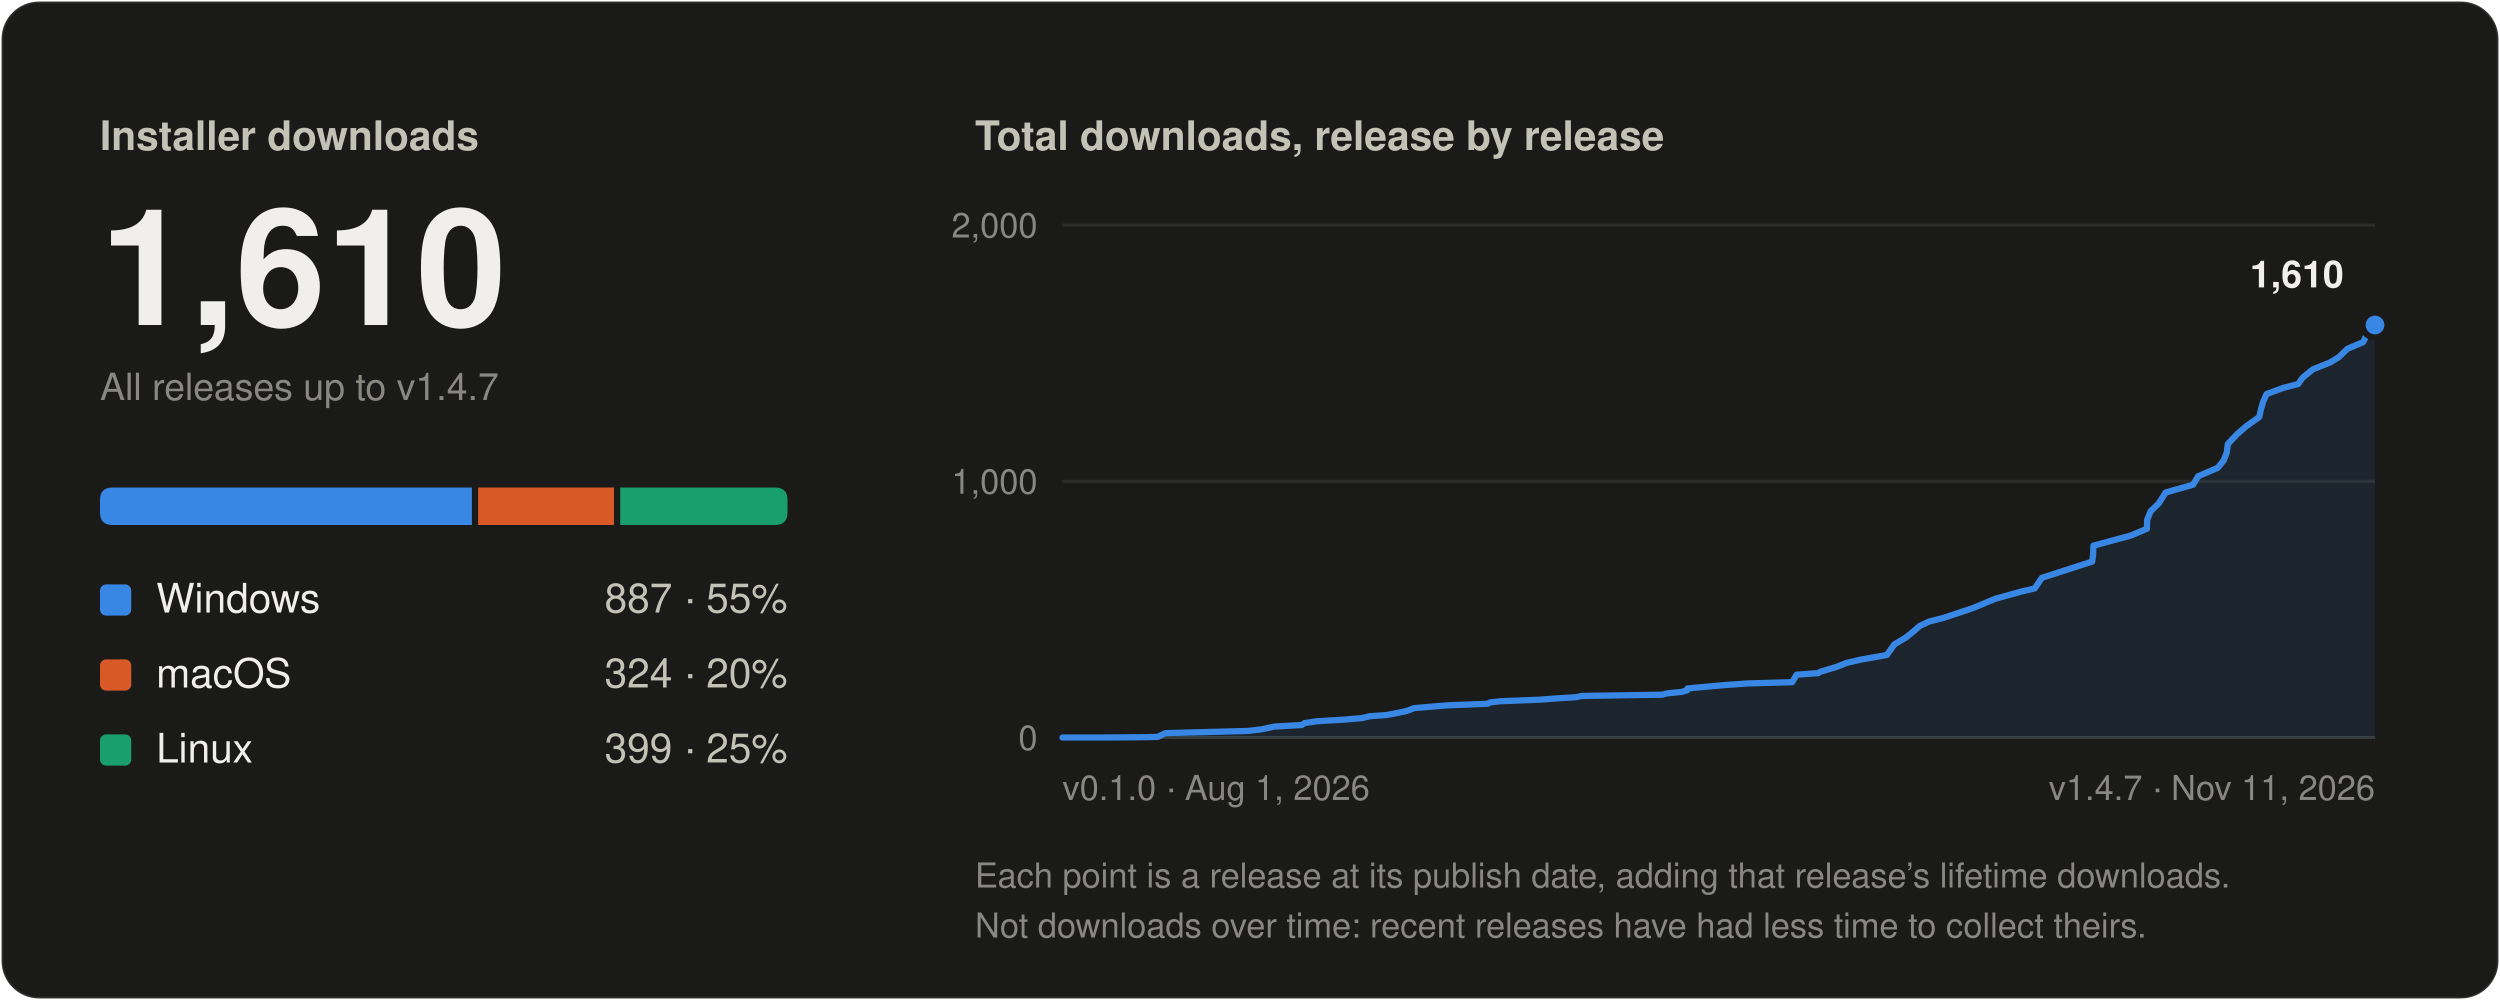
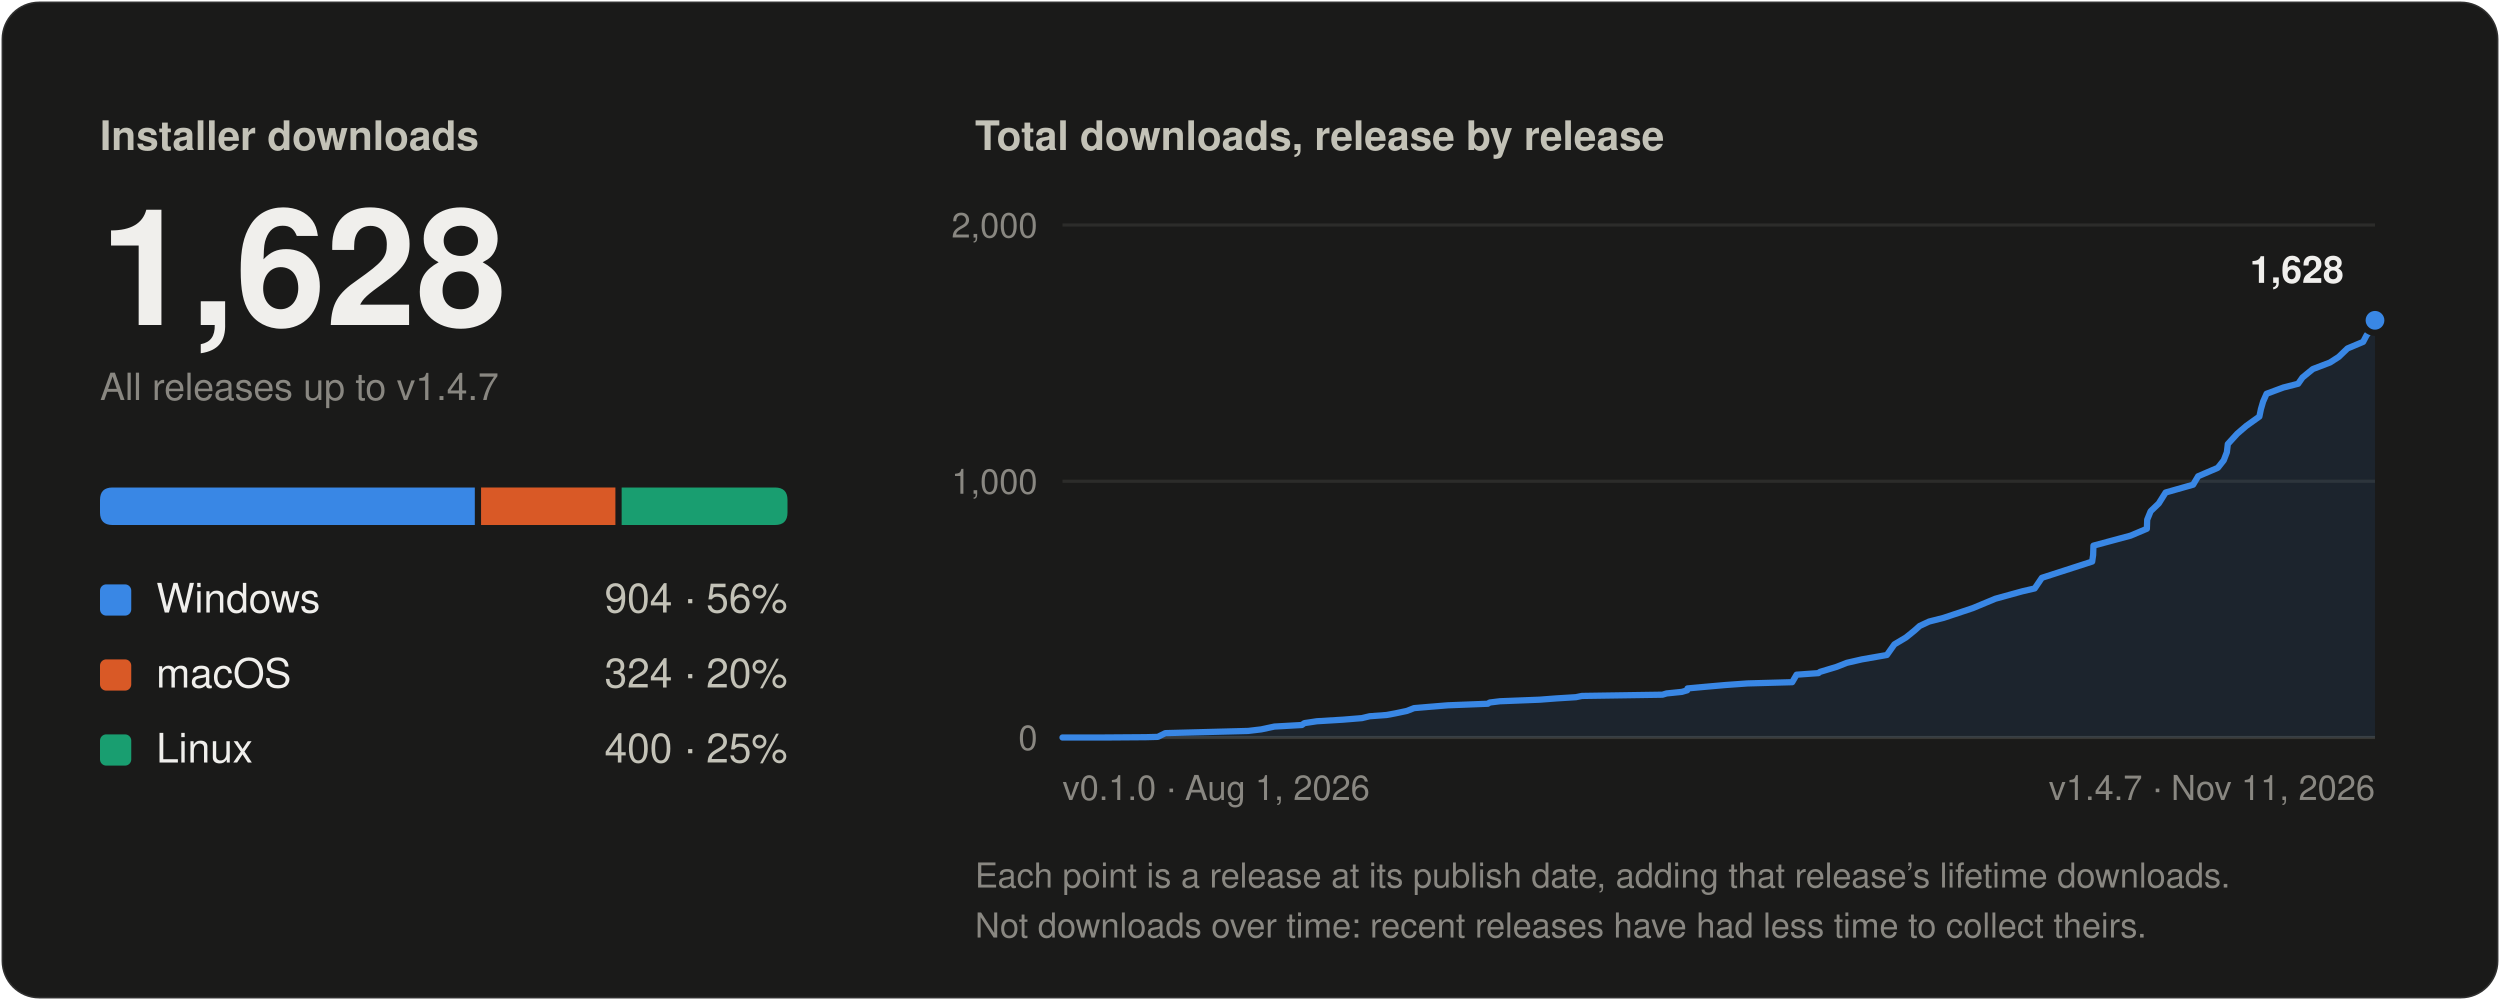
<svg xmlns="http://www.w3.org/2000/svg" width="800" height="320" viewBox="0 0 800 320" role="img" font-family="system-ui, -apple-system, &quot;Segoe UI&quot;, Helvetica, Arial, sans-serif">
  <rect x="0.5" y="0.5" width="799" height="319" rx="12" fill="#1a1a19" stroke="rgba(255,255,255,0.10)" />
  <text x="32" y="48" font-size="13" font-weight="600" fill="#c3c2b7" text-anchor="start">Installer downloads</text>
-   <text x="32" y="104" font-size="52" font-weight="700" fill="#f0efec" text-anchor="start">1,610</text>
+   <text x="32" y="104" font-size="52" font-weight="700" fill="#f0efec" text-anchor="start">1,628</text>
  <text x="32" y="128" font-size="12" font-weight="400" fill="#898781" text-anchor="start">All releases up to v1.4.7</text>
-   <path d="M36,156 H151.001 Q151.001,156 151.001,156 V168 Q151.001,168 151.001,168 H36 Q32,168 32,164 V160 Q32,156 36,156 Z" fill="#3987e5" />
-   <path d="M153.001,156 H196.47 Q196.47,156 196.47,156 V168 Q196.47,168 196.47,168 H153.001 Q153.001,168 153.001,168 V156 Q153.001,156 153.001,156 Z" fill="#d95926" />
-   <path d="M198.47,156 H248 Q252,156 252,160 V164 Q252,168 248,168 H198.47 Q198.47,168 198.47,168 V156 Q198.47,156 198.47,156 Z" fill="#199e70" />
+   <path d="M36,156 H151.941 Q151.941,156 151.941,156 V168 Q151.941,168 151.941,168 H36 Q32,168 32,164 V160 Q32,156 36,156 Z" fill="#3987e5" />
+   <path d="M153.941,156 H196.929 Q196.929,156 196.929,156 V168 Q196.929,168 196.929,168 H153.941 Q153.941,168 153.941,168 V156 Q153.941,156 153.941,156 Z" fill="#d95926" />
+   <path d="M198.929,156 H248 Q252,156 252,160 V164 Q252,168 248,168 H198.929 Q198.929,168 198.929,168 V156 Q198.929,156 198.929,156 Z" fill="#199e70" />
  <rect x="32" y="187" width="10" height="10" rx="2" fill="#3987e5" />
  <text x="50" y="196" font-size="13" font-weight="400" fill="#f0efec" text-anchor="start">Windows</text>
-   <text x="252" y="196" font-size="13" font-weight="400" fill="#c3c2b7" text-anchor="end">887 · 55%</text>
+   <text x="252" y="196" font-size="13" font-weight="400" fill="#c3c2b7" text-anchor="end">904 · 56%</text>
  <rect x="32" y="211" width="10" height="10" rx="2" fill="#d95926" />
  <text x="50" y="220" font-size="13" font-weight="400" fill="#f0efec" text-anchor="start">macOS</text>
  <text x="252" y="220" font-size="13" font-weight="400" fill="#c3c2b7" text-anchor="end">324 · 20%</text>
  <rect x="32" y="235" width="10" height="10" rx="2" fill="#199e70" />
  <text x="50" y="244" font-size="13" font-weight="400" fill="#f0efec" text-anchor="start">Linux</text>
-   <text x="252" y="244" font-size="13" font-weight="400" fill="#c3c2b7" text-anchor="end">399 · 25%</text>
+   <text x="252" y="244" font-size="13" font-weight="400" fill="#c3c2b7" text-anchor="end">400 · 25%</text>
  <text x="312" y="48" font-size="13" font-weight="600" fill="#c3c2b7" text-anchor="start">Total downloads, release by release</text>
  <line x1="340" x2="760" y1="236" y2="236" stroke="#383835" stroke-width="1" />
  <text x="332" y="240" font-size="11" font-weight="400" fill="#898781" text-anchor="end">0</text>
  <line x1="340" x2="760" y1="154" y2="154" stroke="#2c2c2a" stroke-width="1" />
  <text x="332" y="158" font-size="11" font-weight="400" fill="#898781" text-anchor="end">1,000</text>
  <line x1="340" x2="760" y1="72" y2="72" stroke="#2c2c2a" stroke-width="1" />
  <text x="332" y="76" font-size="11" font-weight="400" fill="#898781" text-anchor="end">2,000</text>
-   <path d="M340.0,236.0 L340.0,236.0 L344.2,236.0 L352.7,236.0 L353.2,236.0 L366.7,235.9 L370.5,235.8 L372.9,234.6 L399.4,233.9 L403.6,233.4 L407.8,232.5 L416.6,232.0 L417.4,231.4 L421.4,230.8 L429.7,230.3 L435.8,229.8 L438.3,229.2 L443.7,228.8 L446.4,228.3 L450.2,227.5 L452.5,226.6 L457.2,226.2 L463.3,225.7 L476.1,225.2 L476.7,224.8 L480.0,224.4 L492.7,223.9 L497.9,223.5 L504.3,223.1 L506.2,222.7 L532.0,222.3 L533.3,221.9 L538.2,221.4 L539.9,220.9 L540.0,220.3 L545.4,219.8 L552.2,219.2 L559.2,218.7 L573.5,218.3 L574.9,215.9 L581.9,215.4 L582.4,215.0 L587.7,213.4 L591.0,212.1 L595.8,211.0 L603.8,209.6 L606.2,206.2 L609.9,204.0 L612.5,201.9 L614.3,200.3 L617.3,198.9 L622.0,197.7 L631.3,194.6 L638.5,191.6 L647.2,189.2 L651.1,188.3 L653.4,184.9 L669.5,179.7 L669.8,177.6 L669.9,174.6 L681.8,171.4 L687.0,169.2 L687.1,166.3 L688.2,163.6 L690.8,161.1 L693.0,157.6 L701.8,155.1 L703.4,152.4 L709.7,149.7 L711.6,147.3 L712.6,144.7 L712.9,142.1 L715.9,138.9 L718.8,136.4 L723.0,133.4 L723.5,131.0 L724.2,128.6 L725.3,126.1 L730.7,124.1 L735.4,122.9 L736.8,120.9 L740.1,118.2 L745.6,116.0 L748.4,114.3 L751.2,111.6 L756.2,109.5 L757.3,107.3 L759.0,105.2 L760.0,104.0 L760.0,236 L340.0,236 Z" fill="#3987e5" fill-opacity="0.1" />
-   <path d="M340.0,236.0 L340.0,236.0 L344.2,236.0 L352.7,236.0 L353.2,236.0 L366.7,235.9 L370.5,235.8 L372.9,234.6 L399.4,233.9 L403.6,233.4 L407.8,232.5 L416.6,232.0 L417.4,231.4 L421.4,230.8 L429.7,230.3 L435.8,229.8 L438.3,229.2 L443.7,228.8 L446.4,228.3 L450.2,227.5 L452.5,226.6 L457.2,226.2 L463.3,225.7 L476.1,225.2 L476.7,224.8 L480.0,224.4 L492.7,223.9 L497.9,223.5 L504.3,223.1 L506.2,222.7 L532.0,222.3 L533.3,221.9 L538.2,221.4 L539.9,220.9 L540.0,220.3 L545.4,219.8 L552.2,219.2 L559.2,218.7 L573.5,218.3 L574.9,215.9 L581.9,215.4 L582.4,215.0 L587.7,213.4 L591.0,212.1 L595.8,211.0 L603.8,209.6 L606.2,206.2 L609.9,204.0 L612.5,201.9 L614.3,200.3 L617.3,198.9 L622.0,197.7 L631.3,194.6 L638.5,191.6 L647.2,189.2 L651.1,188.3 L653.4,184.9 L669.5,179.7 L669.8,177.6 L669.9,174.6 L681.8,171.4 L687.0,169.2 L687.1,166.3 L688.2,163.6 L690.8,161.1 L693.0,157.6 L701.8,155.1 L703.4,152.4 L709.7,149.7 L711.6,147.3 L712.6,144.7 L712.9,142.1 L715.9,138.9 L718.8,136.4 L723.0,133.4 L723.5,131.0 L724.2,128.6 L725.3,126.1 L730.7,124.1 L735.4,122.9 L736.8,120.9 L740.1,118.2 L745.6,116.0 L748.4,114.3 L751.2,111.6 L756.2,109.5 L757.3,107.3 L759.0,105.2 L760.0,104.0" fill="none" stroke="#3987e5" stroke-width="2" stroke-linejoin="round" stroke-linecap="round" />
-   <circle cx="760.0" cy="104.0" r="4" fill="#3987e5" stroke="#1a1a19" stroke-width="2" />
-   <text x="750" y="91.98" font-size="12" font-weight="600" fill="#f0efec" text-anchor="end">1,610</text>
+   <path d="M340.0,236.0 L340.0,236.0 L344.2,236.0 L352.7,236.0 L353.2,236.0 L366.7,235.9 L370.5,235.8 L372.9,234.6 L399.4,233.9 L403.6,233.4 L407.8,232.5 L416.6,232.0 L417.4,231.4 L421.4,230.8 L429.7,230.3 L435.8,229.8 L438.3,229.2 L443.7,228.8 L446.4,228.3 L450.2,227.5 L452.5,226.6 L457.2,226.2 L463.3,225.7 L476.1,225.2 L476.7,224.8 L480.0,224.4 L492.7,223.9 L497.9,223.5 L504.3,223.1 L506.2,222.7 L532.0,222.3 L533.3,221.9 L538.2,221.4 L539.9,220.9 L540.0,220.3 L545.4,219.8 L552.2,219.2 L559.2,218.7 L573.5,218.3 L574.9,215.9 L581.9,215.4 L582.4,215.0 L587.7,213.4 L591.0,212.1 L595.8,211.0 L603.8,209.6 L606.2,206.2 L609.9,204.0 L612.5,201.9 L614.3,200.3 L617.3,198.9 L622.0,197.7 L631.3,194.6 L638.5,191.6 L647.2,189.2 L651.1,188.3 L653.4,184.9 L669.5,179.7 L669.8,177.6 L669.9,174.6 L681.8,171.4 L687.0,169.2 L687.1,166.3 L688.2,163.6 L690.8,161.1 L693.0,157.6 L701.8,155.1 L703.4,152.4 L709.7,149.7 L711.6,147.3 L712.6,144.7 L712.9,142.1 L715.9,138.8 L718.8,136.3 L723.0,133.3 L723.5,130.9 L724.2,128.5 L725.3,126.0 L730.7,124.0 L735.4,122.8 L736.8,120.8 L740.1,118.1 L745.6,116.0 L748.4,114.2 L751.2,111.5 L756.2,109.4 L757.3,107.3 L759.0,105.0 L760.0,102.5 L760.0,236 L340.0,236 Z" fill="#3987e5" fill-opacity="0.1" />
+   <path d="M340.0,236.0 L340.0,236.0 L344.2,236.0 L352.7,236.0 L353.2,236.0 L366.7,235.9 L370.5,235.8 L372.9,234.6 L399.4,233.9 L403.6,233.4 L407.8,232.5 L416.6,232.0 L417.4,231.4 L421.4,230.8 L429.7,230.3 L435.8,229.8 L438.3,229.2 L443.7,228.8 L446.4,228.3 L450.2,227.5 L452.5,226.6 L457.2,226.2 L463.3,225.7 L476.1,225.2 L476.7,224.8 L480.0,224.4 L492.7,223.9 L497.9,223.5 L504.3,223.1 L506.2,222.7 L532.0,222.3 L533.3,221.9 L538.2,221.4 L539.9,220.9 L540.0,220.3 L545.4,219.8 L552.2,219.2 L559.2,218.7 L573.5,218.3 L574.9,215.9 L581.9,215.4 L582.4,215.0 L587.7,213.4 L591.0,212.1 L595.8,211.0 L603.8,209.6 L606.2,206.2 L609.9,204.0 L612.5,201.9 L614.3,200.3 L617.3,198.9 L622.0,197.7 L631.3,194.6 L638.5,191.6 L647.2,189.2 L651.1,188.3 L653.4,184.9 L669.5,179.7 L669.8,177.6 L669.9,174.6 L681.8,171.4 L687.0,169.2 L687.1,166.3 L688.2,163.6 L690.8,161.1 L693.0,157.6 L701.8,155.1 L703.4,152.4 L709.7,149.7 L711.6,147.3 L712.6,144.7 L712.9,142.1 L715.9,138.8 L718.8,136.3 L723.0,133.3 L723.5,130.9 L724.2,128.5 L725.3,126.0 L730.7,124.0 L735.4,122.8 L736.8,120.8 L740.1,118.1 L745.6,116.0 L748.4,114.2 L751.2,111.5 L756.2,109.4 L757.3,107.3 L759.0,105.0 L760.0,102.5" fill="none" stroke="#3987e5" stroke-width="2" stroke-linejoin="round" stroke-linecap="round" />
+   <circle cx="760.0" cy="102.5" r="4" fill="#3987e5" stroke="#1a1a19" stroke-width="2" />
+   <text x="750" y="90.504" font-size="12" font-weight="600" fill="#f0efec" text-anchor="end">1,628</text>
  <text x="340" y="256" font-size="11" font-weight="400" fill="#898781" text-anchor="start">v0.1.0 · Aug 1, 2026</text>
  <text x="760" y="256" font-size="11" font-weight="400" fill="#898781" text-anchor="end">v1.4.7 · Nov 11, 2026</text>
  <text x="312" y="284" font-size="11" font-weight="400" fill="#898781" text-anchor="start">Each point is a release at its publish date, adding that release’s lifetime downloads.</text>
  <text x="312" y="300" font-size="11" font-weight="400" fill="#898781" text-anchor="start">Not downloads over time: recent releases have had less time to collect theirs.</text>
</svg>
